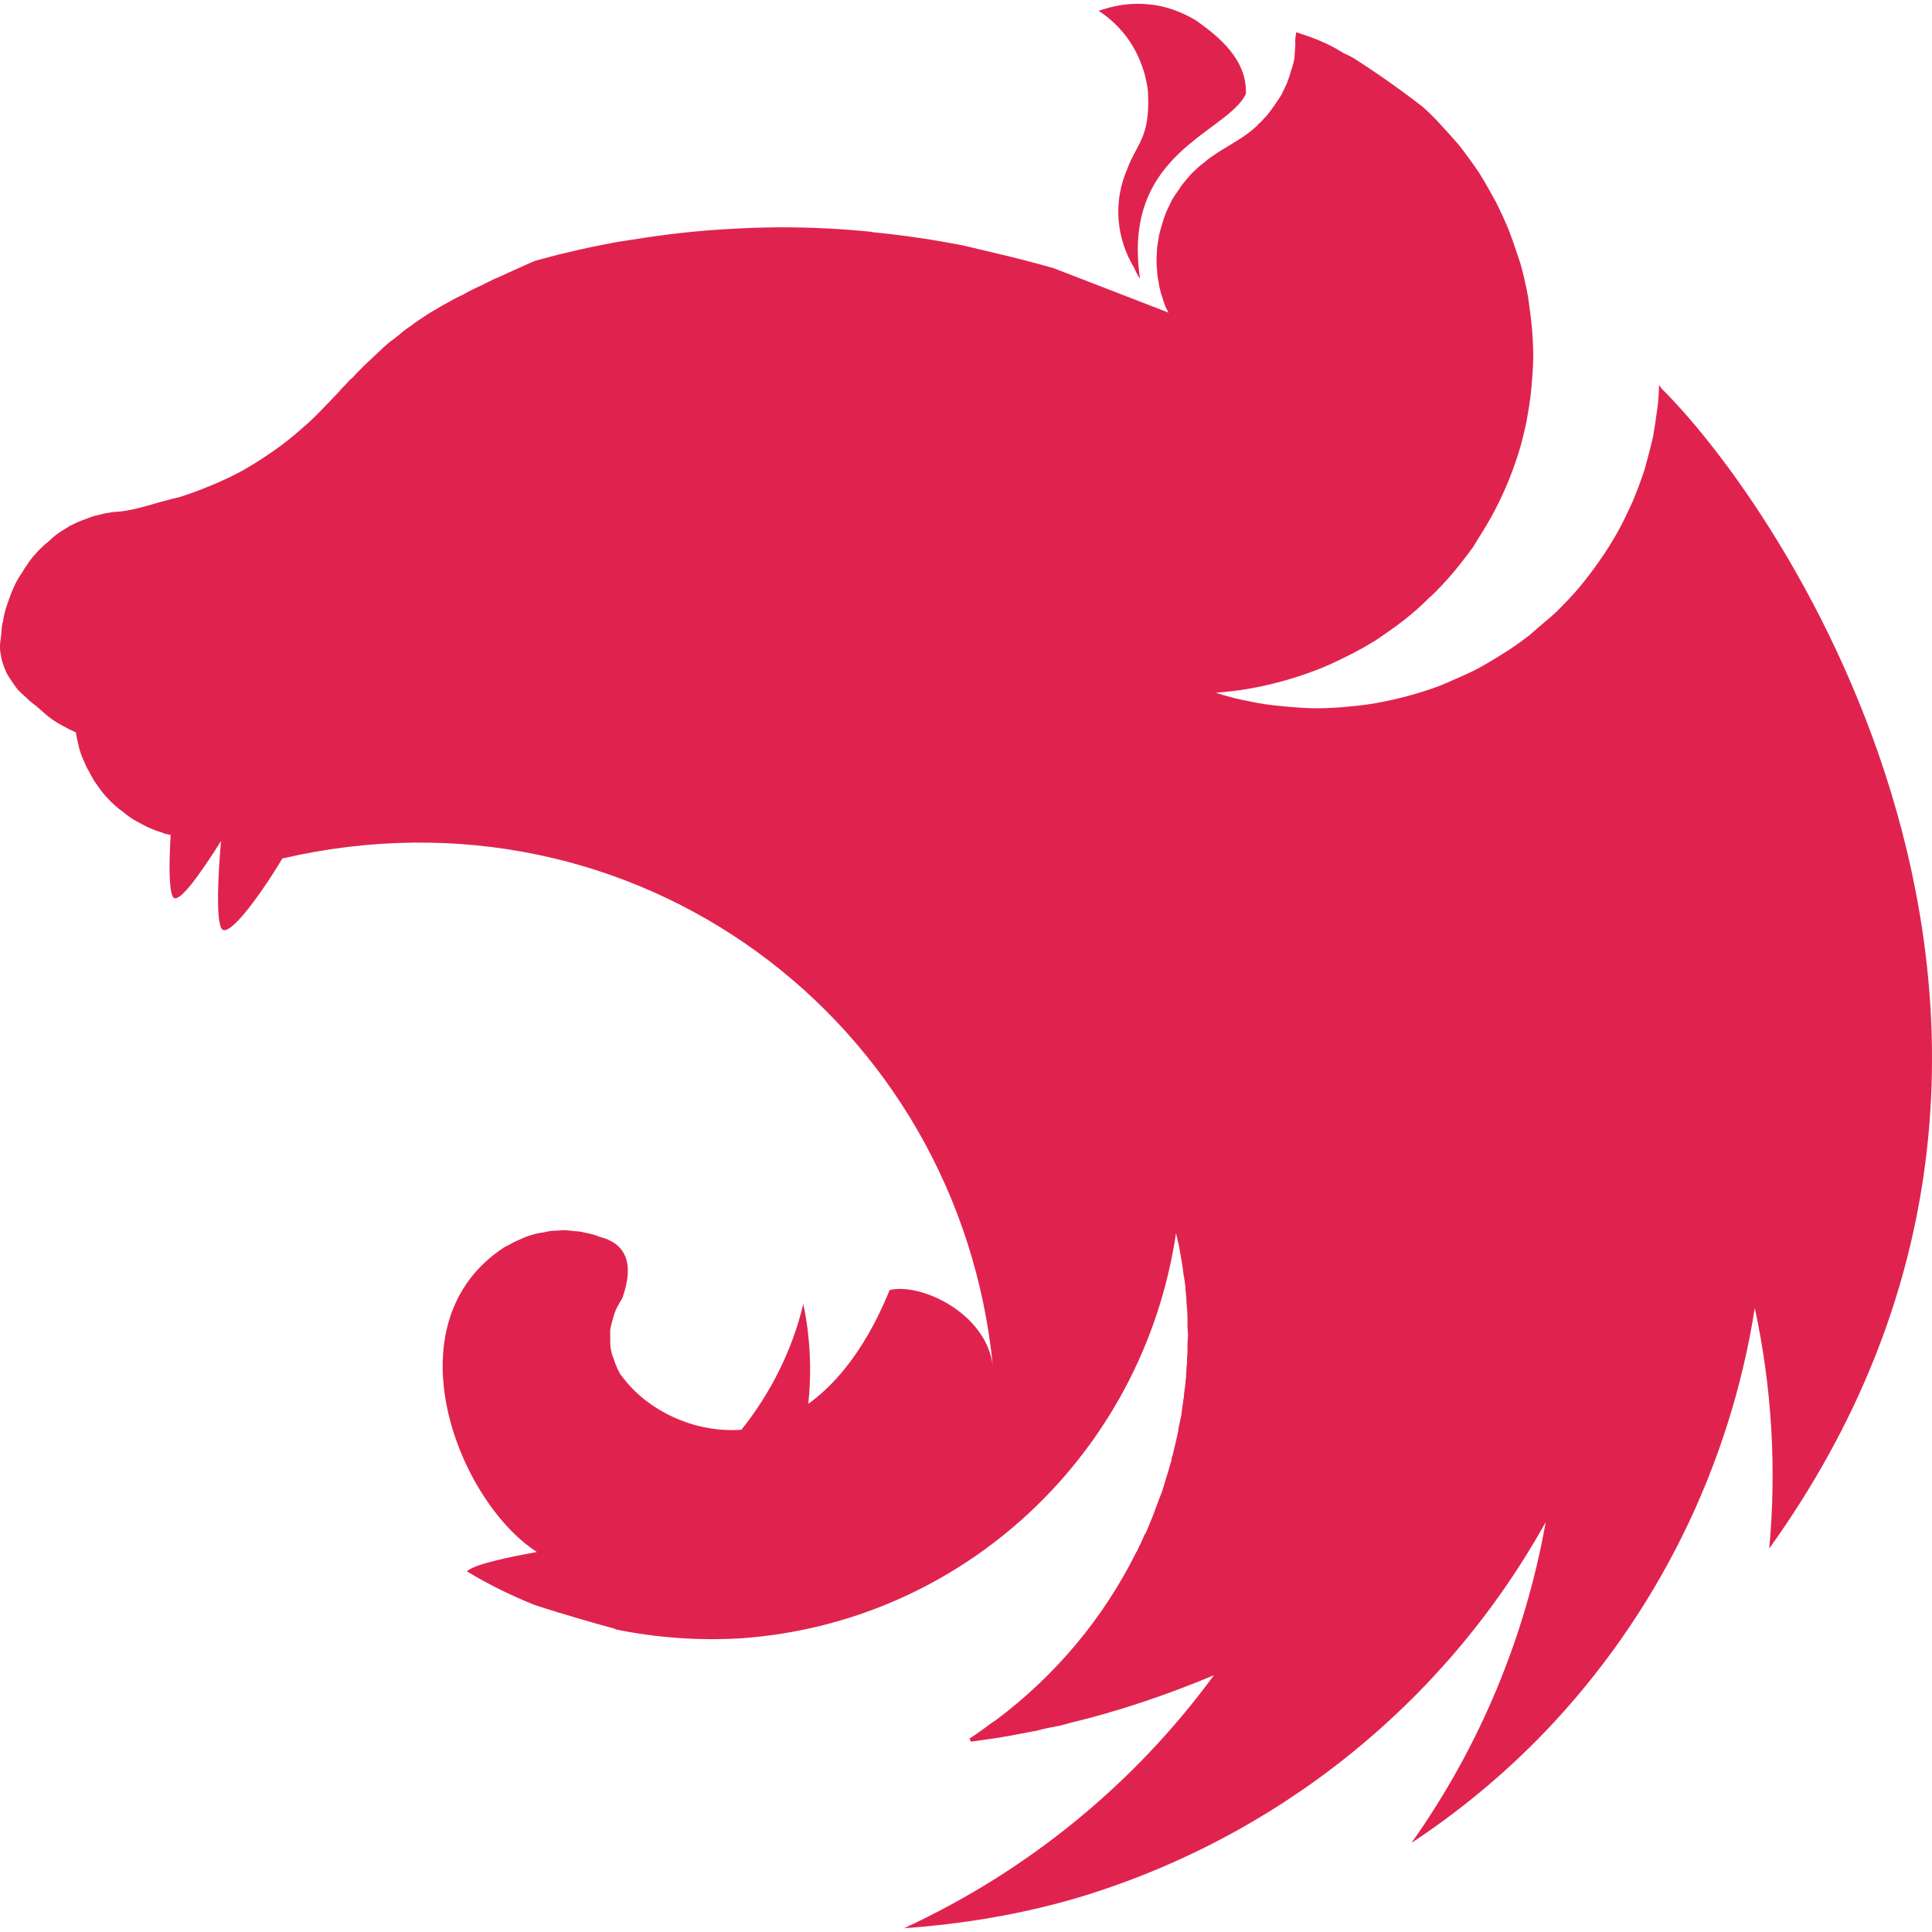
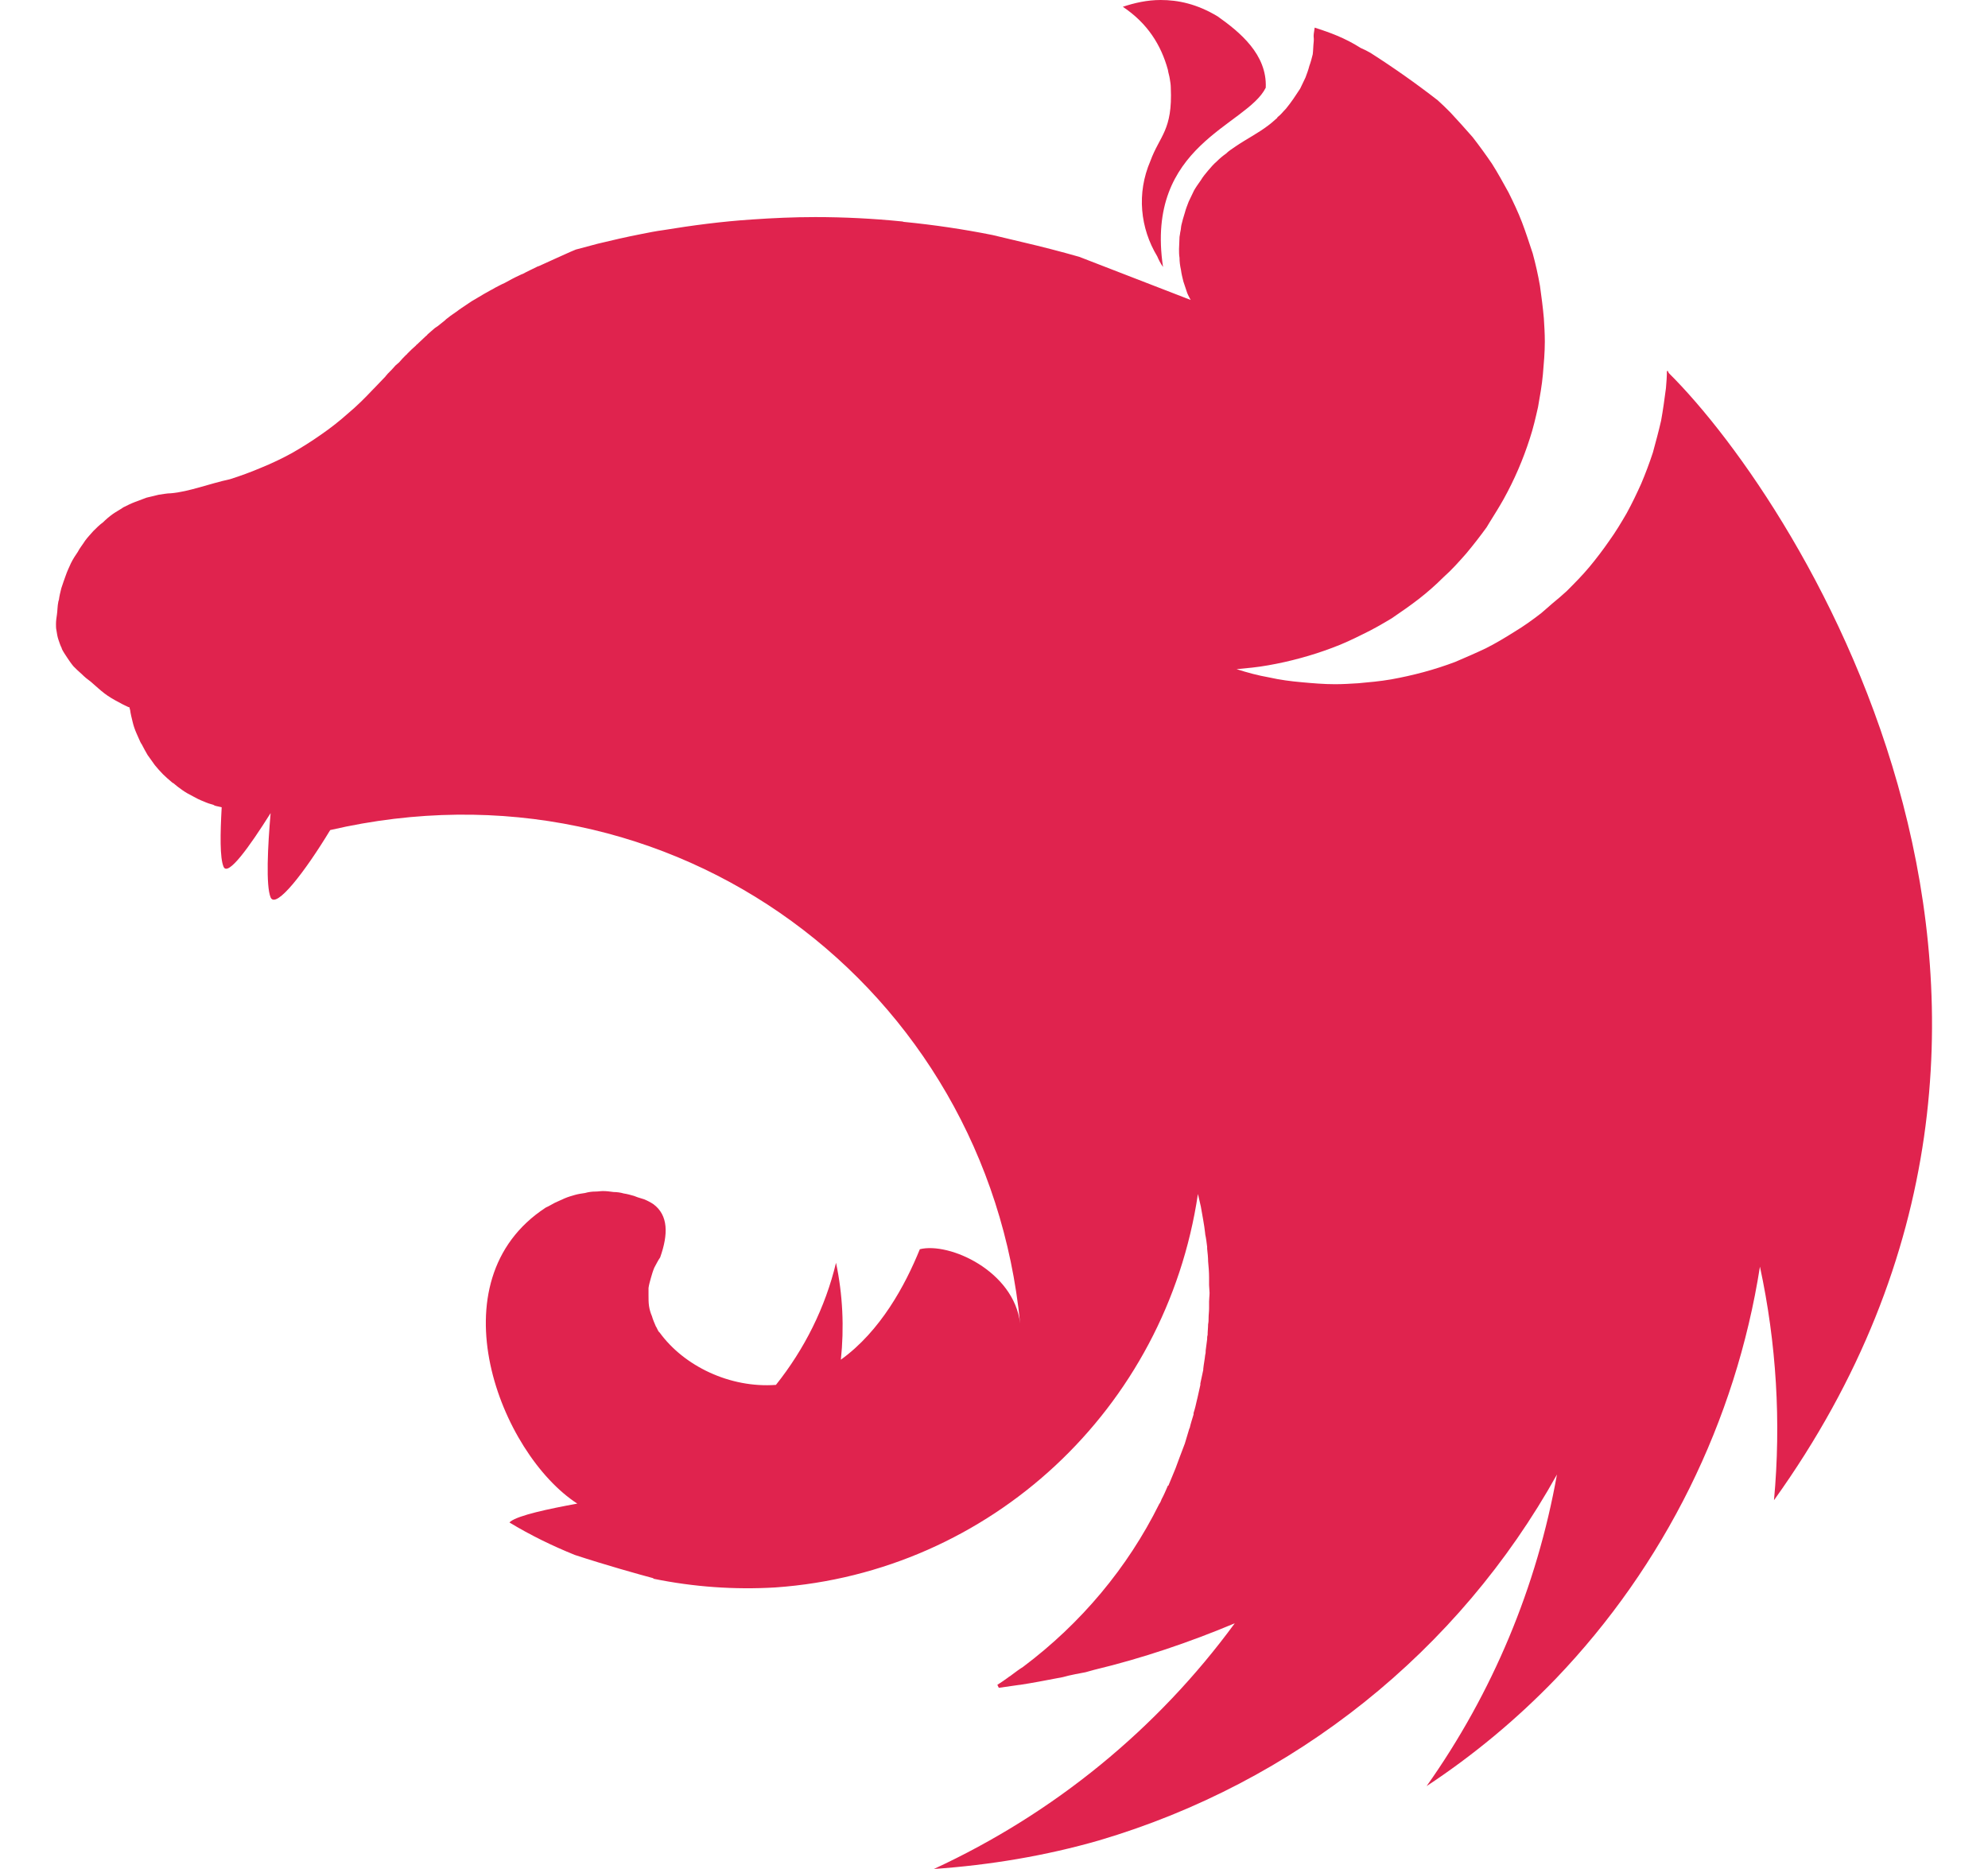
- <svg xmlns="http://www.w3.org/2000/svg" aria-hidden="true" role="img" class="iconify iconify--logos" width="57" height="57" preserveAspectRatio="xMidYMid meet" viewBox="0 0 256 255">
+ <svg xmlns="http://www.w3.org/2000/svg" aria-hidden="true" role="img" class="iconify iconify--logos" width="50" height="47" preserveAspectRatio="xMidYMid meet" viewBox="0 0 256 255">
  <path d="M150.736 0c-1.851 0-3.57.397-5.157.926c3.372 2.247 5.223 5.222 6.148 8.594c.067.463.199.794.265 1.256c.066.397.132.794.132 1.19c.265 5.818-1.52 6.545-2.777 9.983c-1.917 4.43-1.388 9.19.926 13.024c.198.463.463.992.793 1.455c-2.512-16.727 11.438-19.239 14.016-24.462c.198-4.561-3.57-7.603-6.545-9.718C155.694.528 153.116 0 150.736 0zm21.023 3.768c-.264 1.521-.066 1.124-.132 1.918c-.066.529-.066 1.19-.132 1.719c-.132.528-.264 1.057-.463 1.586c-.132.53-.33 1.058-.528 1.587c-.265.529-.463.992-.728 1.52c-.198.265-.33.53-.529.794l-.396.595c-.33.463-.661.926-.992 1.322c-.397.397-.727.86-1.19 1.19v.066c-.397.331-.793.728-1.256 1.058c-1.388 1.058-2.975 1.851-4.43 2.843c-.462.33-.925.595-1.322.992c-.463.33-.86.66-1.256 1.058c-.463.396-.793.793-1.19 1.256c-.33.396-.727.86-.992 1.322c-.33.463-.66.925-.925 1.388c-.265.53-.463.992-.728 1.52c-.198.53-.396.993-.528 1.521c-.199.595-.331 1.124-.463 1.653c-.066.265-.066.595-.132.86c-.067.264-.067.529-.132.793c0 .529-.067 1.124-.067 1.653c0 .397 0 .793.067 1.19c0 .529.066 1.058.198 1.653c.066.529.198 1.057.33 1.586c.199.53.331 1.058.53 1.587c.131.33.33.661.462.926L139.63 35.04a163.425 163.425 0 0 0-7.669-1.984l-4.165-.991c-3.967-.794-8-1.389-12.032-1.785c-.132 0-.199-.067-.33-.067a118.206 118.206 0 0 0-11.835-.595c-2.909 0-5.818.132-8.66.33c-4.034.265-8.066.794-12.1 1.455c-.991.133-1.983.331-2.974.53c-2.05.396-4.033.859-5.95 1.322l-2.976.793c-.991.397-1.917.86-2.842 1.256l-2.182.992c-.132.066-.265.066-.33.132c-.662.33-1.257.595-1.852.925a3.22 3.22 0 0 0-.463.199c-.727.33-1.454.727-2.049 1.058c-.463.198-.926.462-1.322.66a5.96 5.96 0 0 1-.595.331c-.595.33-1.19.661-1.72.992c-.594.33-1.123.661-1.586.992c-.463.33-.925.595-1.322.925c-.066.066-.132.066-.199.132c-.396.265-.859.595-1.256.926l-.132.132l-.991.793c-.133.067-.265.199-.397.265c-.33.264-.661.595-.992.86c-.066.131-.198.198-.264.264c-.397.397-.794.727-1.19 1.124c-.067 0-.067.066-.132.132c-.397.33-.794.727-1.19 1.124c-.067.066-.067.132-.133.132c-.33.33-.66.661-.991 1.058c-.132.132-.33.264-.463.396c-.33.397-.727.794-1.124 1.19c-.066.133-.198.199-.265.331c-.528.529-.991 1.058-1.52 1.587l-.198.198c-1.058 1.124-2.182 2.248-3.372 3.24a37.581 37.581 0 0 1-3.703 2.909a49.985 49.985 0 0 1-3.966 2.512a40.292 40.292 0 0 1-4.165 1.983a47.626 47.626 0 0 1-4.298 1.587c-2.776.595-5.62 1.719-8.065 1.917c-.53 0-1.124.132-1.653.198c-.595.133-1.124.265-1.653.397l-1.587.595c-.529.198-1.057.463-1.586.727c-.463.33-.992.595-1.455.926c-.463.33-.925.727-1.322 1.124c-.463.33-.926.793-1.322 1.19c-.397.463-.794.86-1.124 1.322c-.33.529-.727.992-.992 1.52c-.33.464-.661.992-.926 1.521c-.264.595-.528 1.124-.727 1.72a50.953 50.953 0 0 0-.595 1.718c-.132.529-.264 1.058-.33 1.587c0 .066-.067.132-.067.198c-.132.595-.132 1.389-.198 1.785c-.066.463-.132.86-.132 1.322c0 .265 0 .595.066.86c.066.463.132.86.265 1.256c.132.397.264.793.463 1.19v.066c.198.397.462.794.727 1.19c.264.397.529.794.86 1.19c.33.33.726.728 1.123 1.058c.397.397.794.727 1.256 1.058c1.587 1.388 1.984 1.851 4.033 2.909c.33.198.661.33 1.058.529c.066 0 .132.066.198.066c0 .132 0 .198.067.33c.066.53.198 1.058.33 1.587c.132.595.33 1.124.529 1.587c.198.397.33.793.529 1.19c.066.132.132.265.198.33c.265.53.53.992.794 1.455l.991 1.388c.33.397.727.86 1.124 1.257c.397.396.794.727 1.256 1.123c0 0 .067.067.132.067c.397.33.794.66 1.19.925c.463.33.926.595 1.455.86c.463.264.992.529 1.52.727c.397.198.86.33 1.323.463c.066.066.132.066.264.132c.265.066.595.132.86.198c-.199 3.57-.265 6.942.264 8.132c.595 1.322 3.504-2.71 6.413-7.338c-.396 4.561-.66 9.916 0 11.503c.727 1.653 4.694-3.504 8.132-9.19c46.874-10.842 89.648 21.553 94.144 67.303c-.86-7.14-9.652-11.107-13.685-10.115c-1.984 4.892-5.355 11.173-10.776 15.073c.462-4.363.264-8.859-.662-13.222c-1.454 6.082-4.297 11.768-8.198 16.66c-6.28.463-12.56-2.578-15.867-7.14c-.264-.198-.33-.595-.528-.86c-.199-.462-.397-.925-.53-1.388a5.488 5.488 0 0 1-.396-1.388c-.066-.463-.066-.926-.066-1.455v-.991c.066-.463.198-.926.33-1.389c.132-.462.265-.925.463-1.388c.265-.463.463-.926.793-1.388c1.124-3.174 1.124-5.752-.925-7.273a7.53 7.53 0 0 0-1.256-.66c-.265-.067-.595-.2-.86-.265c-.198-.067-.33-.133-.529-.199c-.462-.132-.925-.264-1.388-.33a5.037 5.037 0 0 0-1.388-.199c-.463-.066-.992-.132-1.455-.132c-.33 0-.66.066-.992.066c-.528 0-.991.067-1.454.199c-.463.066-.926.132-1.388.264c-.463.132-.926.265-1.389.463c-.462.198-.86.397-1.322.595c-.397.198-.793.463-1.256.661c-15.404 10.05-6.215 33.585 4.297 40.395c-3.967.727-8 1.587-9.123 2.446l-.132.132c2.842 1.72 5.817 3.174 8.925 4.43c4.231 1.388 8.727 2.644 10.71 3.173v.066a63.96 63.96 0 0 0 16.66 1.19c29.288-2.05 53.287-24.329 57.65-53.683c.132.595.265 1.124.397 1.719c.198 1.19.463 2.446.595 3.702v.067c.132.595.198 1.19.265 1.719v.264c.066.595.132 1.19.132 1.719c.066.727.132 1.454.132 2.182v1.057c0 .331.066.728.066 1.058c0 .397-.066.794-.066 1.19v.926c0 .463-.066.86-.066 1.322c0 .265 0 .529-.067.86c0 .462-.066.925-.066 1.454c-.066.198-.066.397-.066.595c-.066.529-.132.992-.199 1.52c0 .199 0 .397-.066.596c-.066.66-.198 1.256-.264 1.917v.132c-.132.595-.265 1.257-.397 1.852v.198l-.397 1.785c0 .066-.066.198-.066.264c-.132.595-.264 1.19-.463 1.786v.198c-.198.661-.396 1.256-.528 1.851c-.067.066-.067.132-.067.132l-.595 1.983c-.264.662-.462 1.257-.727 1.918c-.264.66-.463 1.322-.727 1.917c-.265.661-.53 1.256-.793 1.917h-.067c-.264.595-.529 1.256-.86 1.851a3.22 3.22 0 0 1-.198.463c-.066.067-.066.132-.132.199c-4.297 8.66-10.644 16.263-18.577 22.213c-.53.33-1.058.728-1.587 1.124c-.132.132-.33.199-.463.33c-.463.331-.925.662-1.454.992l.198.397h.066l2.777-.397h.066c1.72-.264 3.438-.595 5.157-.925c.463-.066.992-.198 1.454-.33c.331-.067.595-.133.926-.199c.463-.066.926-.198 1.388-.265c.397-.132.794-.198 1.19-.33c6.612-1.587 13.025-3.769 19.173-6.347c-10.512 14.346-24.594 25.916-41.056 33.519c7.603-.529 15.206-1.785 22.545-3.9c26.643-7.868 49.055-25.784 62.476-49.915a105.527 105.527 0 0 1-17.785 42.51a104.082 104.082 0 0 0 17.652-14.677c14.81-15.47 24.528-35.106 27.834-56.196a105.277 105.277 0 0 1 1.917 31.867c47.733-66.576 3.967-135.597-14.346-153.778c-.067-.132-.132-.198-.132-.33c-.067.066-.067.066-.067.132c0-.067 0-.067-.066-.132c0 .793-.066 1.586-.132 2.38c-.198 1.52-.397 2.975-.661 4.43c-.33 1.454-.727 2.908-1.124 4.363a54.989 54.989 0 0 1-1.587 4.23c-.595 1.323-1.256 2.711-1.983 4.034c-.727 1.256-1.52 2.578-2.38 3.768a50.509 50.509 0 0 1-2.71 3.57c-.993 1.19-2.05 2.248-3.108 3.306a42.608 42.608 0 0 1-1.917 1.652c-.53.463-.992.86-1.521 1.323c-1.19.925-2.38 1.785-3.702 2.578c-1.256.793-2.579 1.587-3.9 2.248c-1.39.661-2.778 1.256-4.166 1.851a46.553 46.553 0 0 1-4.297 1.388a53.252 53.252 0 0 1-4.43.992c-1.52.265-3.04.397-4.495.529c-1.058.066-2.116.132-3.174.132c-1.52 0-3.041-.132-4.495-.264c-1.521-.133-3.042-.331-4.496-.662c-1.52-.264-2.975-.66-4.43-1.123h-.066c1.455-.133 2.91-.265 4.364-.53a47.921 47.921 0 0 0 4.43-.991a46.546 46.546 0 0 0 4.296-1.388c1.455-.53 2.843-1.19 4.166-1.852c1.388-.66 2.644-1.388 3.966-2.181c1.256-.86 2.513-1.72 3.703-2.645a36.15 36.15 0 0 0 3.371-2.975c1.124-.992 2.116-2.115 3.108-3.24a65.335 65.335 0 0 0 2.776-3.57c.132-.198.265-.462.397-.66c.661-1.058 1.322-2.116 1.917-3.174a45.566 45.566 0 0 0 1.984-4.033a46.326 46.326 0 0 0 1.586-4.23c.463-1.39.794-2.844 1.124-4.298c.265-1.52.53-2.975.661-4.43c.132-1.52.265-3.04.265-4.495c0-1.058-.066-2.116-.132-3.174c-.132-1.52-.33-2.975-.53-4.43a47.926 47.926 0 0 0-.99-4.429c-.464-1.388-.926-2.843-1.455-4.231c-.53-1.388-1.19-2.777-1.851-4.099c-.728-1.322-1.455-2.645-2.248-3.9a72.995 72.995 0 0 0-2.645-3.637a139.879 139.879 0 0 0-3.041-3.372a41.356 41.356 0 0 0-1.719-1.652a121.727 121.727 0 0 0-9.19-6.48a12.31 12.31 0 0 0-1.322-.66c-2.181-1.389-4.23-2.116-6.28-2.777z" fill="#E0234E" />
</svg>
